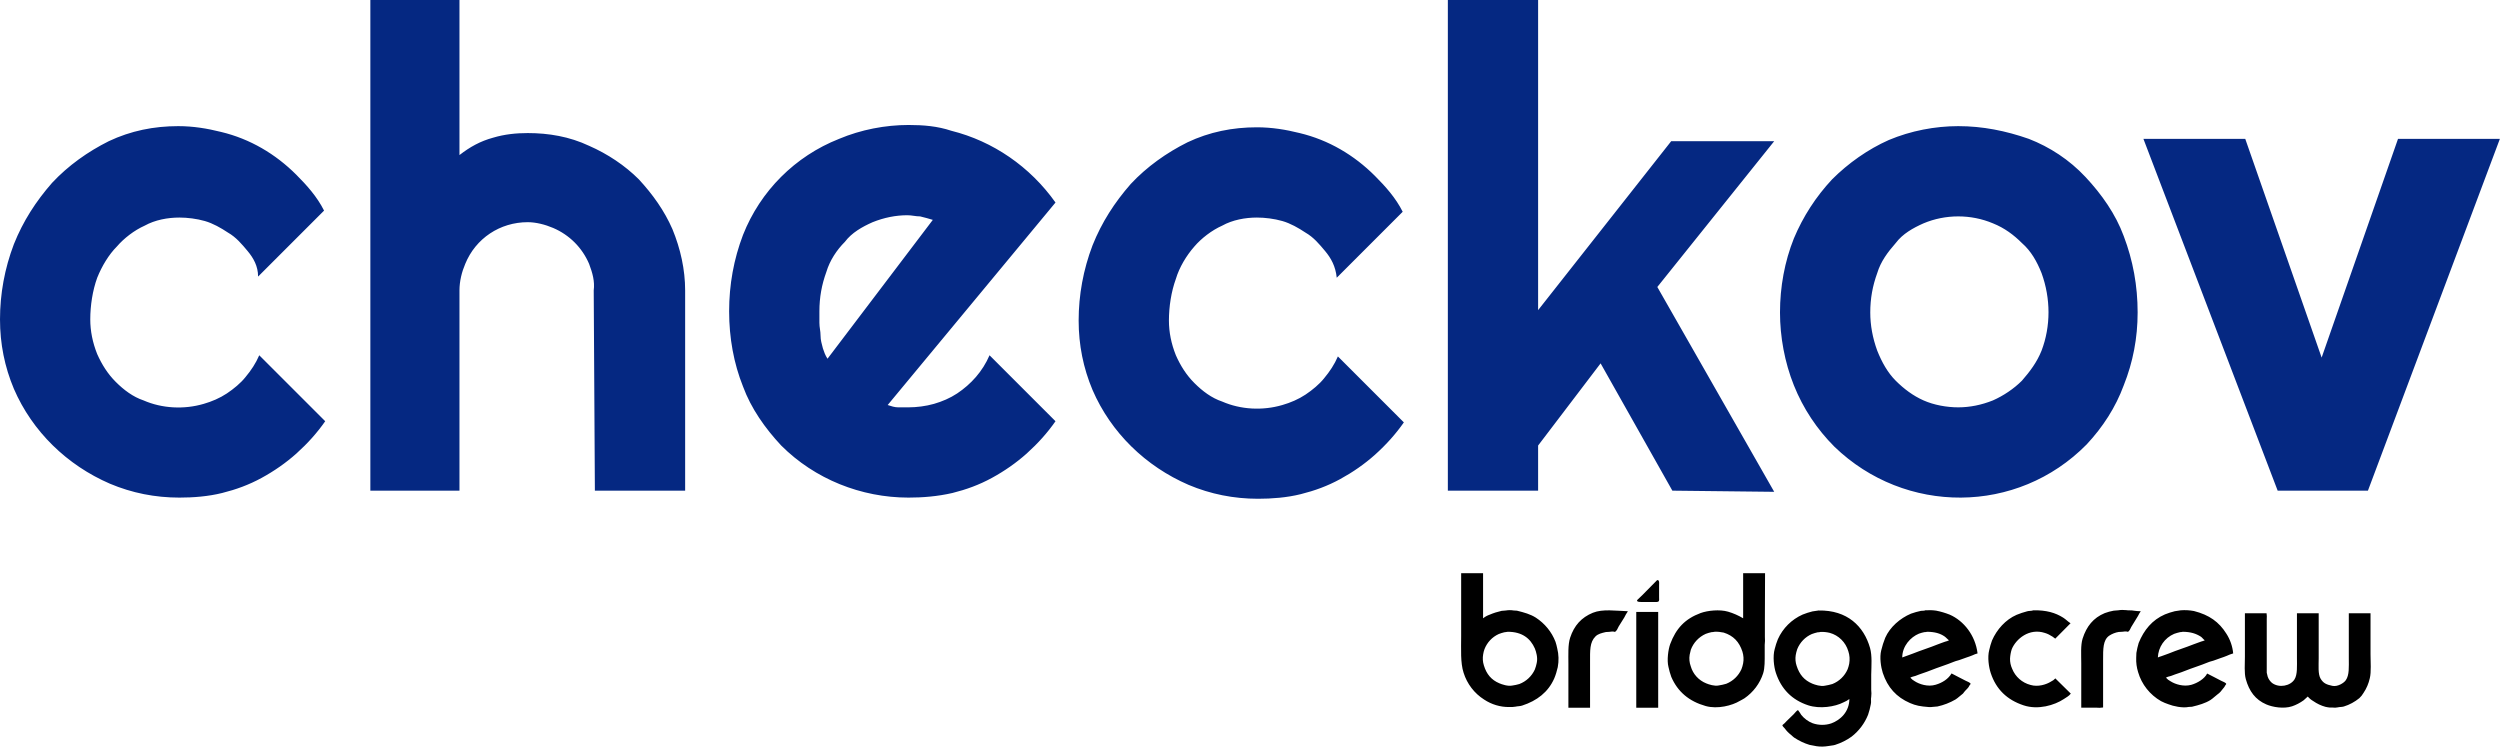
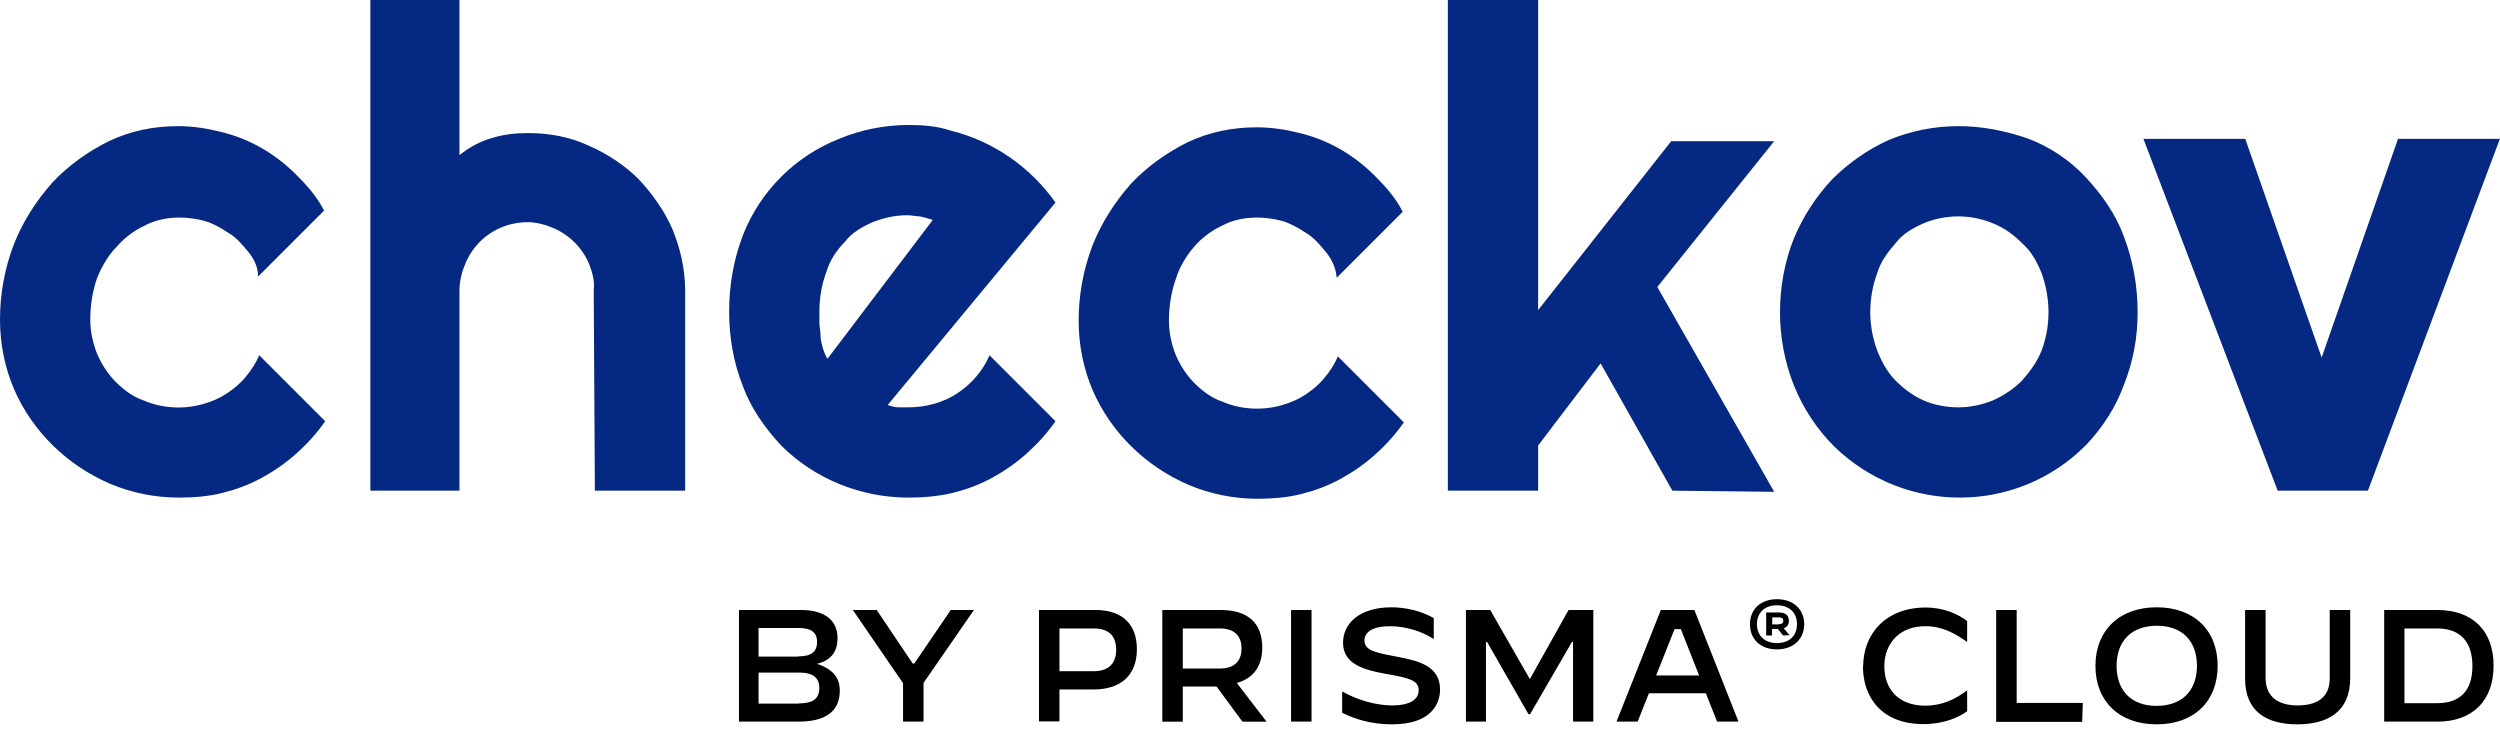
- <svg xmlns="http://www.w3.org/2000/svg" width="2381" height="712" viewBox="0 0 2381 712" fill="none">
-   <path fill-rule="evenodd" clip-rule="evenodd" d="M2255.22 467.306H2169.25L2041.39 132.253H2138.38L2211.13 340.566L2283.87 132.253H2380.88L2255.22 467.306ZM1987.38 423.218C1921.24 490.447 1814.32 490.447 1747.08 425.423C1730.55 408.897 1717.31 389.052 1708.5 367.014C1699.68 344.964 1695.27 320.721 1695.27 297.58C1695.27 273.325 1699.68 249.082 1708.5 227.044C1717.31 206.096 1729.45 187.366 1744.88 170.828C1760.31 155.405 1779.04 142.175 1798.89 133.355C1819.83 124.547 1842.97 120.137 1865.02 120.137C1888.17 120.137 1910.21 124.547 1932.26 132.253C1952.1 139.97 1970.83 152.098 1986.27 168.623C2001.7 185.161 2014.93 203.891 2022.64 224.839C2031.46 247.98 2035.88 272.223 2035.88 297.58C2035.88 321.823 2031.46 344.964 2022.64 367.014C2014.93 387.95 2002.8 406.692 1987.38 423.218ZM1944.38 260.107C1939.98 249.082 1934.47 239.16 1925.65 231.454C1917.93 223.737 1909.11 217.121 1898.09 212.711C1877.15 203.891 1852.9 203.891 1831.95 212.711C1822.03 217.121 1812.11 222.634 1805.5 231.454C1797.79 240.262 1791.18 249.082 1787.87 260.107C1783.45 272.223 1781.24 284.35 1781.24 297.58C1781.24 309.696 1783.45 321.823 1787.87 333.951C1792.28 344.964 1797.79 354.887 1805.5 362.604C1813.22 370.322 1822.03 376.937 1831.95 381.335C1841.87 385.745 1854 387.95 1865.02 387.95C1876.05 387.95 1887.07 385.745 1898.09 381.335C1908 376.937 1917.93 370.322 1925.65 362.604C1933.36 353.784 1939.98 344.964 1944.38 333.951C1953.2 310.798 1953.2 284.35 1944.38 260.107ZM1592.76 467.306L1524.42 346.067L1464.9 424.32V467.306H1378.93V0H1464.9V295.375L1591.66 134.458H1689.76L1578.43 273.325L1689.76 468.409L1592.76 467.306ZM1262.08 239.16C1256.57 232.557 1251.06 225.942 1243.35 221.532C1236.74 217.121 1229.02 212.711 1221.31 210.506C1213.58 208.301 1204.77 207.199 1197.05 207.199C1186.03 207.199 1173.91 209.404 1163.99 214.916C1154.06 219.327 1144.14 227.044 1137.53 234.75C1129.81 243.57 1123.2 254.595 1119.9 265.62C1115.49 277.735 1113.28 292.068 1113.28 305.298C1113.28 316.311 1115.49 327.336 1119.9 338.361C1124.3 348.272 1129.81 357.092 1137.53 364.809C1145.24 372.527 1154.06 379.13 1163.99 382.437C1181.62 390.155 1202.56 391.257 1221.31 385.745C1229.02 383.54 1236.74 380.232 1243.35 375.834C1249.96 371.424 1256.57 365.912 1260.98 360.399C1266.49 353.784 1270.9 347.169 1274.21 339.464L1337.04 402.282C1329.32 413.295 1320.51 423.218 1309.48 433.14C1299.57 441.961 1288.55 449.666 1276.41 456.281C1264.29 462.896 1252.17 467.306 1238.94 470.614C1225.72 473.921 1211.38 475.024 1198.15 475.024C1175.01 475.024 1152.96 470.614 1132.02 461.794C1091.23 444.166 1058.17 412.205 1040.54 371.424C1031.71 350.477 1027.3 328.439 1027.3 305.298C1027.3 281.043 1031.71 256.8 1040.54 233.647C1049.35 211.609 1061.48 192.878 1076.9 175.238C1092.33 158.713 1111.08 145.483 1130.92 135.56C1151.86 125.638 1173.91 121.24 1197.05 121.24C1211.38 121.24 1224.62 123.445 1237.84 126.74C1265.39 133.355 1289.65 147.688 1309.48 167.521C1319.4 177.443 1329.32 188.468 1335.93 201.686L1273.11 264.517C1272 253.492 1267.59 245.775 1262.08 239.16ZM855.357 387.95C858.663 387.95 861.969 387.95 865.275 387.95C872.99 387.95 881.806 386.847 889.52 384.642C897.235 382.437 904.949 379.13 911.573 374.732C924.798 365.912 935.818 353.784 942.431 338.361L1005.26 401.18C997.545 412.205 988.729 422.115 977.708 432.038C967.778 440.858 956.757 448.576 944.635 455.179C932.512 461.794 920.39 466.204 907.153 469.511C892.827 472.819 878.5 473.921 865.275 473.921C820.079 473.921 775.986 456.281 744.026 424.32C728.598 407.795 715.361 389.052 707.647 368.117C698.83 346.067 694.422 321.823 694.422 296.478C694.422 271.12 698.83 246.877 707.647 223.737C724.189 181.853 757.251 148.79 799.141 132.253C820.079 123.445 843.222 119.035 865.275 119.035C879.602 119.035 892.827 120.137 906.051 124.547C945.737 134.458 981.014 158.713 1005.26 192.878L845.427 385.745C848.745 386.847 852.051 387.95 855.357 387.95ZM888.418 209.404C885.112 208.301 880.704 207.199 876.296 206.096C871.888 206.096 868.582 204.994 864.173 204.994C853.153 204.994 842.12 207.199 831.1 211.609C821.181 216.019 811.263 221.532 804.651 230.352C796.936 238.057 790.324 247.98 787.018 259.005C782.598 271.12 780.394 283.248 780.394 296.478C780.394 299.785 780.394 303.093 780.394 307.491C780.394 311.901 781.496 315.208 781.496 319.618C781.496 324.028 782.598 327.336 783.712 331.746C784.814 335.054 785.916 338.361 788.12 341.656L888.418 209.404ZM565.458 276.633C566.56 267.825 564.356 260.107 561.05 251.287C554.438 235.852 542.315 223.737 526.875 217.121C519.16 213.814 510.344 211.609 502.63 211.609C476.181 211.609 453.026 227.044 443.107 251.287C439.801 259.005 437.597 267.825 437.597 276.633V467.306H352.727V0H437.597V147.688C447.515 139.97 457.434 134.458 469.568 131.15C480.589 127.843 491.609 126.74 502.63 126.74C522.467 126.74 542.315 130.048 561.05 138.868C578.683 146.585 595.226 157.61 608.45 170.828C621.675 185.161 632.695 200.584 640.41 218.224C648.124 236.955 652.532 256.8 652.532 276.633V467.306H566.56L565.458 276.633ZM235.886 239.16C230.376 232.557 224.866 225.942 217.139 221.532C210.527 217.121 202.813 212.711 195.098 210.506C187.384 208.301 178.568 207.199 170.853 207.199C159.833 207.199 147.698 209.404 137.78 214.916C127.862 219.327 117.943 227.044 111.331 234.75C103.617 242.467 97.004 253.492 92.584 264.517C88.176 276.633 85.972 290.965 85.972 304.195C85.972 315.208 88.176 326.233 92.584 337.259C97.004 347.169 102.514 355.989 110.229 363.707C117.943 371.424 126.759 378.027 136.678 381.335C154.311 389.052 175.262 390.155 193.996 384.642C201.711 382.437 209.425 379.13 216.037 374.732C222.662 370.322 229.274 364.809 233.682 359.297C239.192 352.682 243.601 346.067 246.907 338.361L309.735 401.18C302.021 412.205 293.205 422.115 282.184 432.038C272.254 440.858 261.233 448.576 249.111 455.179C236.988 461.794 224.866 466.204 211.629 469.511C198.405 472.819 184.078 473.921 170.853 473.921C147.698 473.921 125.657 469.511 104.719 460.691C63.931 443.063 30.857 411.102 13.225 370.322C4.408 349.374 0 327.336 0 304.195C0 279.94 4.408 255.697 13.225 232.557C22.041 210.506 34.175 191.776 49.604 174.136C65.033 157.61 83.768 144.38 103.617 134.458C124.555 124.547 146.596 120.137 169.751 120.137C184.078 120.137 197.303 122.342 210.527 125.65C238.09 132.253 262.335 146.585 282.184 166.418C292.103 176.341 302.021 187.366 308.633 200.584L245.805 263.415C245.805 253.492 241.396 245.775 235.886 239.16Z" fill="#052882" />
-   <path fill-rule="evenodd" clip-rule="evenodd" d="M1391.61 545.899H1412.48V588.764H1412.65C1414.47 587.298 1416.55 586.171 1418.81 585.396C1422.44 583.845 1426.25 582.633 1430.15 581.773L1434.14 581.434C1436.66 580.998 1439.16 580.998 1441.67 581.434L1444.71 581.604C1451.72 583.324 1457.53 584.96 1462.73 588.243C1471.22 593.767 1477.81 601.788 1481.44 611.19C1482.13 613.261 1482.65 615.321 1483.09 617.477C1484.57 623.353 1484.73 629.472 1483.61 635.42C1482.74 639.128 1481.71 642.75 1480.23 646.203C1474.51 659.143 1463.86 667.417 1449.65 671.997C1447.57 672.688 1445.57 672.506 1443.32 673.027C1441.33 673.378 1439.33 673.463 1437.35 673.378C1428.86 673.463 1420.54 670.955 1413.43 666.218C1404.16 660.354 1397.24 651.292 1393.94 640.776C1390.82 631.374 1391.61 618.168 1391.61 605.919V545.899ZM1660.17 545.899H1681.04C1680.96 561.165 1680.96 576.345 1680.87 591.611V606.525C1681.04 609.118 1681.04 611.614 1680.71 614.206V622.312C1680.71 629.036 1680.87 636.111 1679.23 641.284C1676.12 650.953 1669.78 659.312 1661.39 665.091C1659.91 666.133 1658.43 666.642 1656.88 667.599C1649.78 671.912 1635.82 675.62 1624.48 672.421C1608.62 667.938 1597.8 658.791 1591.73 644.652C1590.6 641.551 1589.73 638.437 1589.04 635.166C1587.39 628.696 1588.87 618.435 1590.69 613.431C1596.24 598.505 1604.81 589.37 1619.72 583.845C1626.38 581.434 1637.74 580.222 1645.79 582.549C1650.82 584.015 1655.66 586.171 1660.17 588.849V545.899ZM1578.21 552.539H1579.26C1579.43 552.708 1579.6 552.963 1579.78 553.229C1580.38 553.92 1580.12 556.161 1580.12 557.36V568.664C1580.12 570.3 1580.55 572.541 1579.26 572.977C1578.47 573.583 1576.13 573.317 1574.75 573.317H1562.88C1561.41 573.317 1558.55 573.232 1559.24 571.511L1564.26 566.677L1578.21 552.539ZM1514.62 674.069H1493.74V632.149C1493.74 623.438 1493.22 614.121 1495.39 607.385C1499.21 595.742 1506.13 588.073 1517.05 583.59C1526.49 579.786 1538.8 581.773 1550.23 582.125V582.464C1549.02 584.184 1547.98 586.001 1547.03 587.988C1545.29 590.836 1543.47 593.767 1541.65 596.615C1540.78 598.081 1539.66 601.703 1537.67 601.788C1536.71 601.182 1533.52 601.606 1532.47 601.788L1529.43 601.958C1525.45 602.903 1521.99 603.678 1519.56 606.101C1513.93 611.698 1514.37 619.549 1514.37 630.683V674.069H1514.62ZM1982.19 674.069V631.628C1982.19 623.608 1981.5 614.461 1983.49 608.173C1987.22 596.518 1993.72 588.412 2004.55 583.93C2007.32 582.9 2010.18 582.125 2013.04 581.604L2017.37 581.252C2019.88 580.828 2022.4 580.828 2024.91 581.083C2027.07 581.519 2029.93 581.083 2032.27 581.604C2034.44 581.943 2036.61 582.125 2038.77 582.125V582.294C2037.82 583.675 2036.94 585.056 2036.25 586.607C2034.09 590.06 2031.92 593.767 2029.76 597.208C2028.98 598.505 2028.12 601.606 2026.29 601.703C2025.34 601.097 2022.13 601.521 2021.09 601.703L2017.89 601.873C2014.6 602.394 2011.48 603.678 2008.7 605.495C2002.82 609.724 2002.99 618.168 2002.99 628.442V673.802C2000.73 674.154 1998.57 674.238 1996.31 673.972H1982.19V674.069ZM1833.61 581.252C1837.09 580.998 1840.64 581.083 1844.1 581.604C1848.52 582.464 1852.76 583.76 1856.92 585.396C1870.35 591.26 1881.35 605.144 1883.43 622.312C1881.79 622.748 1880.14 623.353 1878.58 624.129C1874.94 625.68 1871.13 626.625 1867.58 628.091C1865.33 629.036 1863.16 629.302 1860.91 630.247C1853.63 633.264 1845.83 635.59 1838.55 638.522C1833.88 640.424 1828.94 641.805 1824.35 643.707C1822.78 644.301 1820.53 644.483 1819.32 645.513H1819.49C1820.62 646.809 1822.01 647.924 1823.47 648.711C1827.89 651.643 1836.13 654.393 1843.49 652.152C1849.98 650.262 1855.53 646.639 1858.66 641.369C1863.08 643.792 1867.75 646.034 1872.17 648.36C1873.38 648.966 1876.59 650.08 1876.85 651.377C1876.07 652.237 1875.38 653.279 1874.86 654.393C1873.64 656.126 1871.9 657.422 1870.69 659.058C1870.35 659.579 1870 660.088 1869.57 660.524C1867.14 662.329 1864.98 664.57 1862.37 666.218C1857.01 669.32 1851.21 671.561 1845.22 672.857L1841.24 673.197C1839.76 673.463 1838.21 673.463 1836.74 673.378C1828.94 672.773 1824.6 671.997 1819.07 669.574C1806.16 663.977 1797.75 654.745 1793.16 640.86C1791.42 635.505 1789.95 626.104 1791.68 619.38C1792.64 615.321 1793.94 611.274 1795.5 607.385C1800 597.208 1809.62 588.849 1820.01 584.451C1823.14 583.324 1826.33 582.464 1829.54 581.773C1830.84 581.519 1832.67 581.858 1833.61 581.252ZM1936.45 581.252C1948.93 580.998 1957.59 583.59 1964.96 588.243C1967.47 589.794 1969.47 592.035 1971.97 593.586V593.767H1971.8L1957.42 608.258C1956.46 607.652 1955.6 606.961 1954.73 606.271C1952.47 604.805 1950.14 603.593 1947.55 602.818C1932.55 597.899 1919.99 608.597 1916.01 618.253C1915.05 621.197 1914.53 624.214 1914.36 627.23C1914.28 630.599 1914.97 633.87 1916.35 636.886C1919.39 644.568 1925.88 650.262 1933.85 652.334C1941.04 654.49 1949.01 651.898 1953.35 649.135C1954.91 648.445 1956.29 647.415 1957.5 646.118H1957.68V646.288L1972.23 660.609V660.778H1972.06C1970.59 662.85 1967.72 664.316 1965.57 665.782C1956.73 671.646 1941.04 676.395 1927.18 671.731C1911.59 666.557 1901.1 656.55 1895.99 641.03C1894.18 635.505 1892.7 626.104 1894.53 619.125C1895.22 616.011 1896.08 612.995 1897.2 609.978C1901.79 599.462 1910.11 590.145 1920.6 585.565C1923.89 584.184 1927.18 583.154 1930.65 582.209C1932.03 581.688 1935.33 581.943 1936.45 581.252ZM2076.97 581.252C2081.14 580.913 2085.37 581.167 2089.54 581.943C2104.1 585.65 2113.45 592.386 2120.39 603.508C2124.02 609.118 2126.27 615.587 2126.88 622.312C2124.79 622.917 2122.72 623.693 2120.72 624.638C2117.09 626.189 2113.28 627.146 2109.73 628.612C2107.48 629.557 2105.31 629.811 2103.06 630.768C2095.78 633.785 2087.98 636.111 2080.7 639.043C2076.55 640.776 2072.29 641.89 2068.31 643.526C2066.66 644.216 2064.07 644.398 2062.76 645.513H2062.95C2064.16 646.894 2065.62 648.021 2067.27 648.881C2071.77 651.728 2079.66 654.224 2086.94 652.237C2093 650.516 2099.59 646.458 2102.1 641.466C2106.52 643.877 2111.28 646.034 2115.61 648.445C2116.82 649.135 2120.03 650.08 2120.29 651.461C2119.6 652.334 2118.99 653.279 2118.47 654.309C2117.35 655.859 2115.96 657.24 2114.84 658.791C2113.97 659.748 2113.01 660.609 2111.98 661.299C2109.73 662.935 2107.73 665.091 2105.31 666.642C2100.2 669.841 2094.38 671.476 2087.63 673.112L2084.6 673.281C2078.71 674.578 2069.61 672.506 2065.37 670.786C2062.95 670.01 2060.51 668.98 2058.17 667.769C2047.6 661.735 2039.72 651.813 2036.34 640.17C2034.96 635.772 2034.35 631.107 2034.52 626.54C2034.61 624.989 2034.61 623.438 2034.69 621.875C2035.21 618.689 2035.92 615.503 2036.86 612.389C2041.89 599.971 2049.77 590.399 2061.9 585.141C2064.93 583.93 2068.06 582.9 2071.25 582.125L2076.97 581.252ZM1731.99 581.434C1759.37 580.913 1775.14 596.433 1781.03 617.138C1783.11 624.468 1782.32 633.955 1782.15 642.581V657.071C1782.41 659.312 1782.41 661.469 1782.15 663.71C1781.63 666.036 1782.32 668.29 1781.8 670.531C1781.2 674.069 1780.25 677.425 1779.13 680.793C1775.83 688.983 1770.46 696.143 1763.44 701.583C1758.67 705.024 1753.39 707.617 1747.76 709.422C1745.59 710.112 1743.51 710.028 1741.09 710.549C1737.54 711.154 1733.81 711.239 1730.26 710.718L1723.42 709.422C1718.21 707.871 1713.28 705.46 1708.69 702.443C1707.65 701.753 1706.78 700.711 1705.82 699.935C1703.57 698.215 1701.5 696.143 1699.85 693.817C1699.16 692.872 1697.77 692 1697.51 690.619C1699.06 689.419 1700.46 688.123 1701.67 686.657L1708.34 680.187C1709.38 679.157 1711.11 676.734 1712.49 676.225V676.395C1713.62 677.776 1714.58 679.327 1715.53 680.878C1718.39 684.415 1722.11 687.178 1726.36 688.813C1732.08 690.8 1738.31 690.885 1744.03 688.983C1753.04 685.712 1761.19 677.776 1761.36 665.867H1761.19C1759.54 667.078 1757.73 668.108 1755.81 668.883C1747.49 673.197 1733.12 675.353 1722.11 671.731C1706.69 666.642 1696.47 656.295 1691.36 640.86C1689.45 635.166 1688.24 625.074 1690.24 618.083C1691.01 614.897 1692.05 611.795 1693.26 608.766C1697.94 598.335 1706.34 589.963 1716.83 585.311C1719.86 584.099 1722.98 583.07 1726.19 582.294L1731.99 581.434ZM1558.38 582.815H1579.26V674.069H1558.38V582.815ZM2137.97 584.099H2158.68C2158.93 585.917 2159.02 587.722 2158.85 589.624V640.679C2159.1 641.89 2159.37 643.102 2159.71 644.301C2160.49 646.724 2161.96 648.796 2163.87 650.432C2170.72 655.52 2181.37 653.279 2185.27 647.063C2188.22 642.411 2187.61 634.221 2187.61 626.625V584.099H2208.32V626.976C2208.32 633.785 2207.53 642.06 2210.14 646.373C2212.73 650.686 2215.6 651.982 2221.31 653.194C2226.42 654.309 2232.49 650.347 2234.13 647.839C2237.6 642.932 2237 635.251 2237 626.879V584.099H2257.69V623.172C2257.69 630.162 2258.48 640.085 2257 645.949C2255.88 650.953 2253.89 655.69 2251.02 659.918C2249.99 661.735 2248.6 663.456 2247.04 664.922C2242.71 668.459 2237.69 671.222 2232.31 672.857C2230.32 673.463 2228.49 673.197 2226.34 673.718C2224.86 674.069 2223.3 674.069 2221.83 673.887H2218.98C2217.67 673.633 2216.11 673.633 2214.81 673.197C2210.66 672.082 2206.67 670.18 2203.11 667.684C2201.13 666.557 2199.39 665.091 2197.92 663.371C2197.83 663.371 2197.83 663.456 2197.75 663.541L2193.93 666.993C2190.55 669.404 2186.82 671.391 2182.94 672.688C2175.05 675.268 2164.56 673.548 2158.41 670.87C2148.02 666.388 2142.12 658.367 2138.91 646.809C2137.28 640.945 2138.05 632.319 2138.05 625.243V584.099H2137.97ZM1436.04 601.703C1434.91 601.958 1433.7 602.127 1432.58 602.212C1430.84 602.648 1429.11 603.169 1427.38 603.86C1421.14 606.707 1416.38 611.795 1413.86 618.168C1413.26 619.816 1412.82 621.451 1412.57 623.172C1411.96 626.709 1412.13 630.332 1413.26 633.785C1415.77 642.06 1420.37 647.584 1427.99 650.771C1430.41 651.813 1436.14 653.8 1440.2 652.927C1442.54 652.588 1444.79 652.152 1447.05 651.461C1453.55 648.966 1458.83 644.047 1461.77 637.662C1462.56 635.59 1463.17 633.53 1463.59 631.374C1464.72 626.37 1463.07 620.761 1461.77 617.574C1457.53 607.991 1449.65 601.703 1436.04 601.703ZM1632.8 601.703C1631.92 601.958 1631.06 602.042 1630.11 602.042C1628.21 602.479 1626.38 602.987 1624.56 603.678C1617.99 606.61 1612.86 612.05 1610.36 618.774C1610 620.409 1609.58 621.972 1609.23 623.608C1608.62 627.315 1608.98 631.023 1610.27 634.56C1612.35 641.975 1617.89 648.021 1625.08 650.868C1627.33 651.813 1632.97 653.703 1636.78 652.843C1639.29 652.503 1641.72 651.898 1644.14 651.207C1650.55 648.614 1655.66 643.707 1658.53 637.407C1659.22 635.59 1659.83 633.7 1660.17 631.713C1660.87 628.006 1660.6 624.214 1659.48 620.591C1656.45 611.274 1650.9 605.41 1641.64 602.479C1638.77 601.873 1635.82 601.521 1632.8 601.703ZM1835.44 601.703C1834.57 601.958 1833.71 602.042 1832.75 602.042C1831.02 602.394 1829.29 602.903 1827.56 603.508C1819.67 606.792 1811.79 615.151 1811.69 626.104H1811.87C1812.65 625.764 1813.44 625.498 1814.21 625.243C1816.55 624.298 1819.07 623.608 1821.57 622.566C1829.46 619.38 1837.95 616.787 1845.75 613.601C1848 612.656 1850.42 611.965 1852.59 611.105C1853.88 610.838 1855.11 610.414 1856.23 609.808C1854.76 608.851 1853.54 607.216 1852.07 606.186C1847.83 603.254 1842.8 601.788 1835.44 601.703ZM2078.88 601.703C2078.1 601.873 2077.24 602.042 2076.36 602.042C2074.46 602.479 2072.56 602.987 2070.65 603.678C2061.55 607.567 2055.57 616.278 2055.15 626.104H2055.32C2056.19 625.68 2057.13 625.328 2058.17 625.074C2060.51 624.129 2063.03 623.438 2065.54 622.396C2073.25 619.21 2081.57 616.702 2089.27 613.601C2091.79 612.571 2094.3 611.88 2096.64 610.923C2097.76 610.669 2098.8 610.329 2099.85 609.808C2098.47 608.948 2097.51 607.385 2096.21 606.44C2091.53 603.424 2086.5 601.788 2078.88 601.703ZM1733.81 601.873C1732.95 602.127 1732.08 602.212 1731.12 602.212C1729.22 602.648 1727.4 603.169 1725.59 603.86C1719.25 606.61 1714.32 611.795 1711.72 618.168C1711.03 620.07 1710.59 622.057 1710.24 623.947C1709.72 627.315 1709.99 630.853 1711.11 634.124C1713.8 642.496 1718.31 647.839 1726.09 651.122C1728.35 652.067 1734.08 653.969 1737.79 653.109C1740.31 652.758 1742.73 652.152 1745.16 651.461C1751.66 648.881 1756.94 643.792 1759.71 637.323C1760.32 635.687 1760.84 633.955 1761.19 632.149C1761.88 628.175 1761.63 624.032 1760.32 620.155C1757.81 611.698 1751.14 605.059 1742.65 602.733C1739.79 602.042 1736.75 601.703 1733.81 601.873Z" fill="black" />
+ <svg xmlns="http://www.w3.org/2000/svg" width="2381" height="712" viewBox="0 0 2381 712" fill="none" version="1.1" id="svg14">
+   <defs id="defs18">
+     <style id="style561">
+       .cls-1 {
+         fill: #072882;
+       }
+     </style>
+   </defs>
+   <path fill-rule="evenodd" clip-rule="evenodd" d="M2255.22 467.306H2169.25L2041.39 132.253H2138.38L2211.13 340.566L2283.87 132.253H2380.88L2255.22 467.306ZM1987.38 423.218C1921.24 490.447 1814.32 490.447 1747.08 425.423C1730.55 408.897 1717.31 389.052 1708.5 367.014C1699.68 344.964 1695.27 320.721 1695.27 297.58C1695.27 273.325 1699.68 249.082 1708.5 227.044C1717.31 206.096 1729.45 187.366 1744.88 170.828C1760.31 155.405 1779.04 142.175 1798.89 133.355C1819.83 124.547 1842.97 120.137 1865.02 120.137C1888.17 120.137 1910.21 124.547 1932.26 132.253C1952.1 139.97 1970.83 152.098 1986.27 168.623C2001.7 185.161 2014.93 203.891 2022.64 224.839C2031.46 247.98 2035.88 272.223 2035.88 297.58C2035.88 321.823 2031.46 344.964 2022.64 367.014C2014.93 387.95 2002.8 406.692 1987.38 423.218ZM1944.38 260.107C1939.98 249.082 1934.47 239.16 1925.65 231.454C1917.93 223.737 1909.11 217.121 1898.09 212.711C1877.15 203.891 1852.9 203.891 1831.95 212.711C1822.03 217.121 1812.11 222.634 1805.5 231.454C1797.79 240.262 1791.18 249.082 1787.87 260.107C1783.45 272.223 1781.24 284.35 1781.24 297.58C1781.24 309.696 1783.45 321.823 1787.87 333.951C1792.28 344.964 1797.79 354.887 1805.5 362.604C1813.22 370.322 1822.03 376.937 1831.95 381.335C1841.87 385.745 1854 387.95 1865.02 387.95C1876.05 387.95 1887.07 385.745 1898.09 381.335C1908 376.937 1917.93 370.322 1925.65 362.604C1933.36 353.784 1939.98 344.964 1944.38 333.951C1953.2 310.798 1953.2 284.35 1944.38 260.107ZM1592.76 467.306L1524.42 346.067L1464.9 424.32V467.306H1378.93V0H1464.9V295.375L1591.66 134.458H1689.76L1578.43 273.325L1689.76 468.409L1592.76 467.306ZM1262.08 239.16C1256.57 232.557 1251.06 225.942 1243.35 221.532C1236.74 217.121 1229.02 212.711 1221.31 210.506C1213.58 208.301 1204.77 207.199 1197.05 207.199C1186.03 207.199 1173.91 209.404 1163.99 214.916C1154.06 219.327 1144.14 227.044 1137.53 234.75C1129.81 243.57 1123.2 254.595 1119.9 265.62C1115.49 277.735 1113.28 292.068 1113.28 305.298C1113.28 316.311 1115.49 327.336 1119.9 338.361C1124.3 348.272 1129.81 357.092 1137.53 364.809C1145.24 372.527 1154.06 379.13 1163.99 382.437C1181.62 390.155 1202.56 391.257 1221.31 385.745C1229.02 383.54 1236.74 380.232 1243.35 375.834C1249.96 371.424 1256.57 365.912 1260.98 360.399C1266.49 353.784 1270.9 347.169 1274.21 339.464L1337.04 402.282C1329.32 413.295 1320.51 423.218 1309.48 433.14C1299.57 441.961 1288.55 449.666 1276.41 456.281C1264.29 462.896 1252.17 467.306 1238.94 470.614C1225.72 473.921 1211.38 475.024 1198.15 475.024C1175.01 475.024 1152.96 470.614 1132.02 461.794C1091.23 444.166 1058.17 412.205 1040.54 371.424C1031.71 350.477 1027.3 328.439 1027.3 305.298C1027.3 281.043 1031.71 256.8 1040.54 233.647C1049.35 211.609 1061.48 192.878 1076.9 175.238C1092.33 158.713 1111.08 145.483 1130.92 135.56C1151.86 125.638 1173.91 121.24 1197.05 121.24C1211.38 121.24 1224.62 123.445 1237.84 126.74C1265.39 133.355 1289.65 147.688 1309.48 167.521C1319.4 177.443 1329.32 188.468 1335.93 201.686L1273.11 264.517C1272 253.492 1267.59 245.775 1262.08 239.16ZM855.357 387.95C858.663 387.95 861.969 387.95 865.275 387.95C872.99 387.95 881.806 386.847 889.52 384.642C897.235 382.437 904.949 379.13 911.573 374.732C924.798 365.912 935.818 353.784 942.431 338.361L1005.26 401.18C997.545 412.205 988.729 422.115 977.708 432.038C967.778 440.858 956.757 448.576 944.635 455.179C932.512 461.794 920.39 466.204 907.153 469.511C892.827 472.819 878.5 473.921 865.275 473.921C820.079 473.921 775.986 456.281 744.026 424.32C728.598 407.795 715.361 389.052 707.647 368.117C698.83 346.067 694.422 321.823 694.422 296.478C694.422 271.12 698.83 246.877 707.647 223.737C724.189 181.853 757.251 148.79 799.141 132.253C820.079 123.445 843.222 119.035 865.275 119.035C879.602 119.035 892.827 120.137 906.051 124.547C945.737 134.458 981.014 158.713 1005.26 192.878L845.427 385.745C848.745 386.847 852.051 387.95 855.357 387.95ZM888.418 209.404C885.112 208.301 880.704 207.199 876.296 206.096C871.888 206.096 868.582 204.994 864.173 204.994C853.153 204.994 842.12 207.199 831.1 211.609C821.181 216.019 811.263 221.532 804.651 230.352C796.936 238.057 790.324 247.98 787.018 259.005C782.598 271.12 780.394 283.248 780.394 296.478C780.394 299.785 780.394 303.093 780.394 307.491C780.394 311.901 781.496 315.208 781.496 319.618C781.496 324.028 782.598 327.336 783.712 331.746C784.814 335.054 785.916 338.361 788.12 341.656L888.418 209.404ZM565.458 276.633C566.56 267.825 564.356 260.107 561.05 251.287C554.438 235.852 542.315 223.737 526.875 217.121C519.16 213.814 510.344 211.609 502.63 211.609C476.181 211.609 453.026 227.044 443.107 251.287C439.801 259.005 437.597 267.825 437.597 276.633V467.306H352.727V0H437.597V147.688C447.515 139.97 457.434 134.458 469.568 131.15C480.589 127.843 491.609 126.74 502.63 126.74C522.467 126.74 542.315 130.048 561.05 138.868C578.683 146.585 595.226 157.61 608.45 170.828C621.675 185.161 632.695 200.584 640.41 218.224C648.124 236.955 652.532 256.8 652.532 276.633V467.306H566.56L565.458 276.633ZM235.886 239.16C230.376 232.557 224.866 225.942 217.139 221.532C210.527 217.121 202.813 212.711 195.098 210.506C187.384 208.301 178.568 207.199 170.853 207.199C159.833 207.199 147.698 209.404 137.78 214.916C127.862 219.327 117.943 227.044 111.331 234.75C103.617 242.467 97.004 253.492 92.584 264.517C88.176 276.633 85.972 290.965 85.972 304.195C85.972 315.208 88.176 326.233 92.584 337.259C97.004 347.169 102.514 355.989 110.229 363.707C117.943 371.424 126.759 378.027 136.678 381.335C154.311 389.052 175.262 390.155 193.996 384.642C201.711 382.437 209.425 379.13 216.037 374.732C222.662 370.322 229.274 364.809 233.682 359.297C239.192 352.682 243.601 346.067 246.907 338.361L309.735 401.18C302.021 412.205 293.205 422.115 282.184 432.038C272.254 440.858 261.233 448.576 249.111 455.179C236.988 461.794 224.866 466.204 211.629 469.511C198.405 472.819 184.078 473.921 170.853 473.921C147.698 473.921 125.657 469.511 104.719 460.691C63.931 443.063 30.857 411.102 13.225 370.322C4.408 349.374 0 327.336 0 304.195C0 279.94 4.408 255.697 13.225 232.557C22.041 210.506 34.175 191.776 49.604 174.136C65.033 157.61 83.768 144.38 103.617 134.458C124.555 124.547 146.596 120.137 169.751 120.137C184.078 120.137 197.303 122.342 210.527 125.65C238.09 132.253 262.335 146.585 282.184 166.418C292.103 176.341 302.021 187.366 308.633 200.584L245.805 263.415C245.805 253.492 241.396 245.775 235.886 239.16Z" fill="#052882" id="path10" />
+   <path id="path647" fill="black" d="m 2270.709,580.965 h 50.587 c 33.653,0 53.588,19.72 53.588,52.945 0,33.225 -19.72,53.374 -53.588,53.374 h -50.587 z m 50.373,88.742 c 21.649,0 33.653,-11.575 33.653,-35.368 0,-23.793 -12.218,-35.797 -33.653,-35.797 h -31.081 v 71.165 z m -182.842,-23.15 v -65.592 h 19.506 v 64.52 c 0,19.72 13.933,26.365 30.652,26.365 16.72,0 30.438,-6.431 30.438,-25.722 v -65.163 h 19.506 v 64.949 c 0,32.153 -21.649,43.942 -50.373,43.942 -28.723,0 -49.73,-11.789 -49.73,-43.299 z m -142.544,-12.432 c 0,-33.653 22.721,-55.731 58.304,-55.731 35.582,0 58.089,21.864 58.089,55.731 0,33.868 -22.507,55.731 -58.089,55.731 -35.582,0 -58.304,-21.864 -58.304,-55.731 z m 96.673,0 c 0,-23.579 -13.933,-38.155 -38.155,-38.155 -24.222,0 -38.369,14.576 -38.369,38.155 0,23.579 13.933,38.155 38.155,38.155 24.222,0 38.369,-14.576 38.369,-38.155 z m -191.202,-53.159 h 19.506 v 88.527 h 63.019 l -0.643,18.006 h -81.882 V 581.18 Z m -126.682,53.588 c 0,-30.009 20.792,-55.946 59.59,-55.946 17.363,0 31.081,6.431 39.441,12.861 v 19.935 0 c -11.146,-7.717 -22.936,-15.005 -39.869,-15.005 -24.651,0 -39.012,16.505 -39.012,38.155 0,21.65 13.504,37.512 38.798,37.512 16.72,0 28.938,-6.216 40.084,-14.576 v 0 19.935 c -8.145,6.002 -22.721,12.218 -41.584,12.218 -39.655,0 -57.661,-25.294 -57.661,-55.088 z m -107.819,-40.084 c 0,-14.147 10.075,-23.793 25.722,-23.793 15.648,0 25.936,9.646 25.936,23.793 0,14.147 -10.289,24.007 -25.936,24.007 -15.648,0 -25.722,-9.646 -25.722,-24.007 z m 44.8,0 c 0,-11.146 -7.502,-18.006 -19.077,-18.006 -11.575,0 -19.077,6.859 -19.077,18.006 0,11.146 7.502,18.006 19.077,18.006 11.575,0 19.077,-6.859 19.077,-18.006 z m -29.152,-11.146 h 11.789 c 6.859,0 9.646,3.001 9.646,8.145 0,2.787 -1.5,5.787 -4.93,6.859 l 5.573,6.645 v 0 c 0,0 -6.216,0.214 -6.216,0.214 l -4.93,-6.216 h -5.573 v 6.216 h -5.573 v -21.864 z m 11.575,11.146 c 3.001,0 4.501,-0.857 4.501,-3.215 0,-2.358 -1.286,-3.215 -4.287,-3.215 h -6.216 v 6.645 h 6.216 z m -111.677,-13.504 h 31.51 l 42.013,106.318 h -20.363 l -10.718,-27.008 h -54.231 l -10.717,27.008 h -20.149 l 42.227,-106.318 z m -4.93,62.376 h 40.941 l -17.363,-44.156 h -6.002 z m -181.127,-62.376 h 23.15 l 37.726,65.806 36.868,-65.806 h 23.579 v 106.318 h -19.292 V 611.403 h -1.072 l -39.869,68.807 h -1.5 l -39.441,-68.807 h -1.072 v 75.881 h -19.077 z m -117.894,97.53 v -19.935 0 c 15.005,8.36 32.367,13.29 47.8,13.29 16.505,0 25.079,-5.573 25.079,-14.362 0,-8.788 -6.645,-11.575 -32.153,-15.862 -21.221,-3.858 -39.869,-9.646 -39.869,-29.581 0,-17.577 14.79,-33.653 46.3,-33.653 13.504,0 28.723,3.644 40.084,10.289 v 19.935 0 c -12.218,-7.931 -27.651,-12.218 -41.584,-12.218 -16.505,0 -24.436,5.573 -24.436,13.719 0,9.86 12.432,11.789 31.51,15.433 21.221,3.858 40.513,9.431 40.513,31.081 0,13.719 -8.574,33.225 -45.657,33.225 -19.935,0 -35.368,-4.93 -47.8,-11.146 z m -48.658,-97.53 h 19.506 v 106.318 h -19.506 z m -122.609,0 h 55.517 c 26.58,0 39.655,12.861 39.655,35.797 0,17.577 -8.36,29.366 -24.222,33.653 l 28.294,36.869 h -22.936 l -24.651,-33.439 h -32.153 v 33.439 h -19.506 z m 54.874,55.731 c 15.005,0 20.578,-8.36 20.578,-19.077 0,-10.718 -5.573,-19.077 -20.578,-19.077 h -35.368 V 636.697 Z M 989.315,580.965 h 54.017 c 25.936,0 39.441,13.933 39.441,37.297 0,25.937 -16.505,38.369 -41.156,38.369 h -32.581 v 30.438 h -19.506 V 580.751 Z m 52.516,58.304 c 14.576,0 21.221,-8.145 21.221,-20.363 0,-13.29 -7.074,-20.363 -21.435,-20.363 h -32.581 v 40.727 h 33.01 z M 860.061,650.63 812.26,580.965 h 22.721 l 34.296,51.016 h 1.5 l 34.725,-51.016 h 22.078 l -48.015,69.45 v 36.869 H 860.061 Z M 703.798,580.965 h 59.161 c 21.65,0 34.725,9.217 34.725,26.794 0,12.218 -5.573,21.006 -19.506,24.436 14.362,4.93 21.65,12.647 21.65,25.508 0,21.435 -15.862,29.581 -39.441,29.581 h -56.589 z m 56.589,44.156 c 12.218,0 17.791,-4.287 17.791,-13.719 0,-9.431 -6.002,-13.29 -17.362,-13.29 h -38.369 v 27.223 h 37.94 z m 0.429,44.8 c 13.719,0 19.506,-4.716 19.506,-14.79 0,-9.217 -5.573,-14.576 -19.077,-14.576 h -38.798 v 29.581 h 38.369 z" />
</svg>
